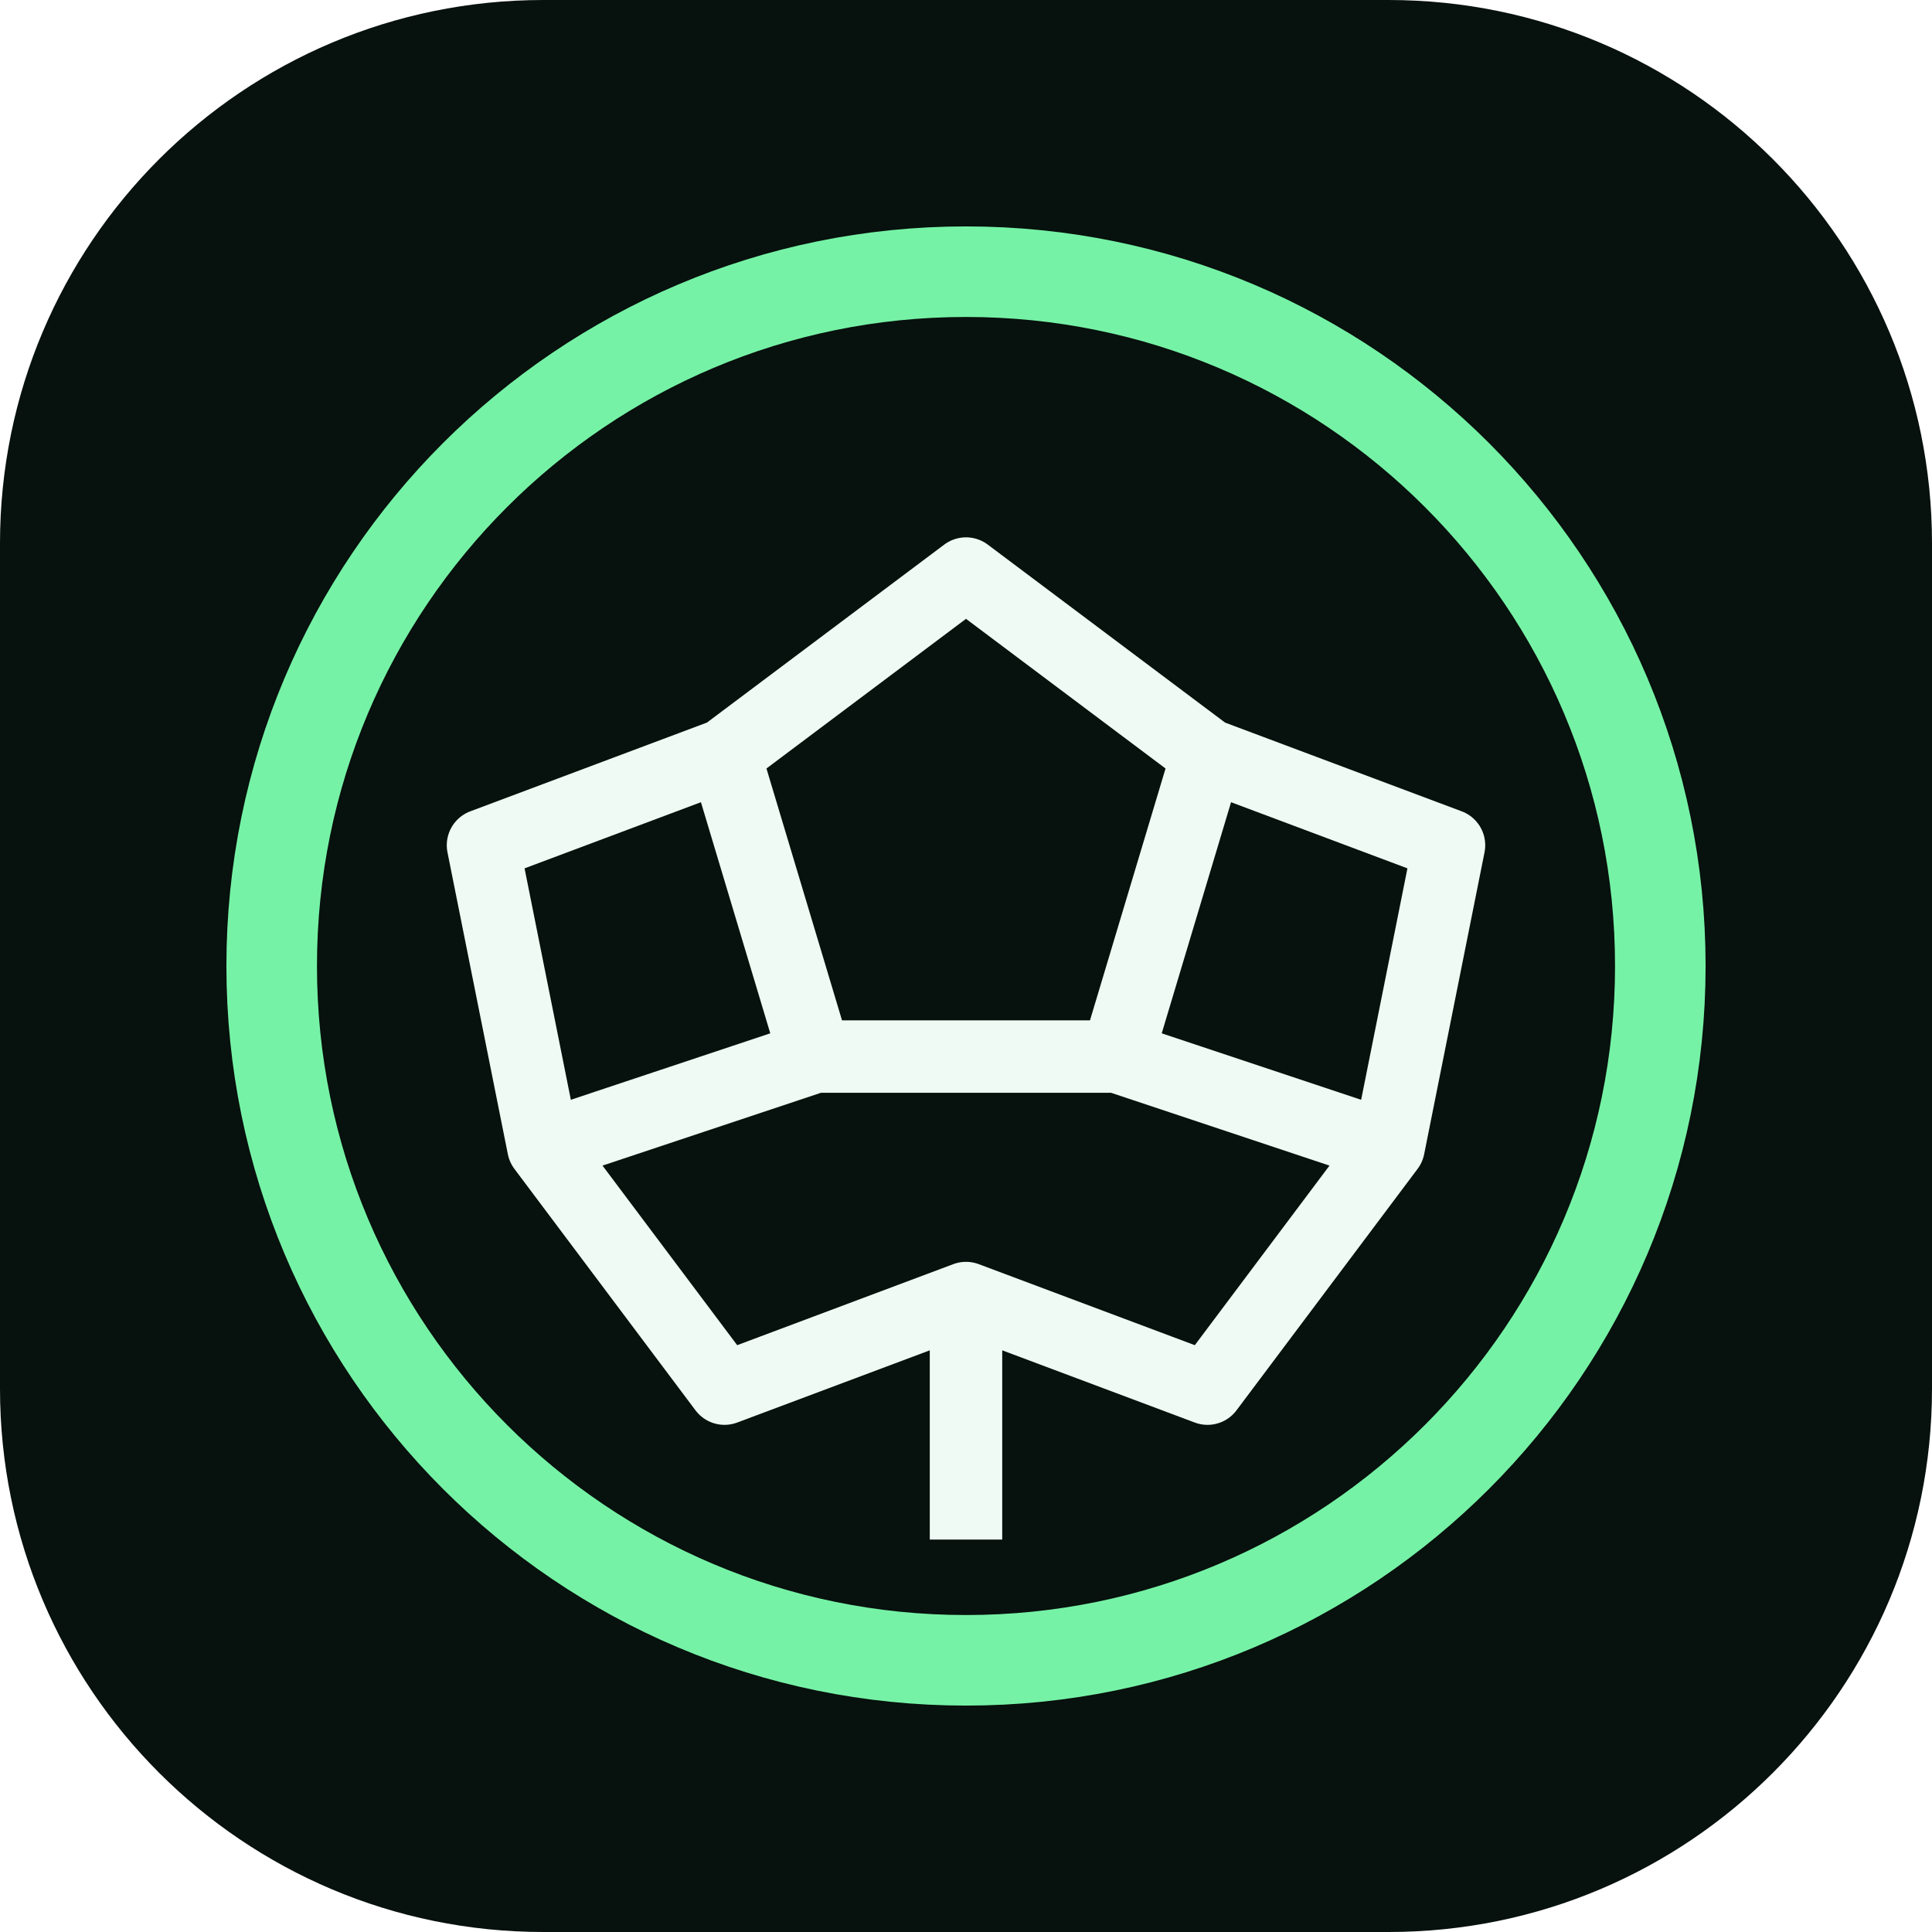
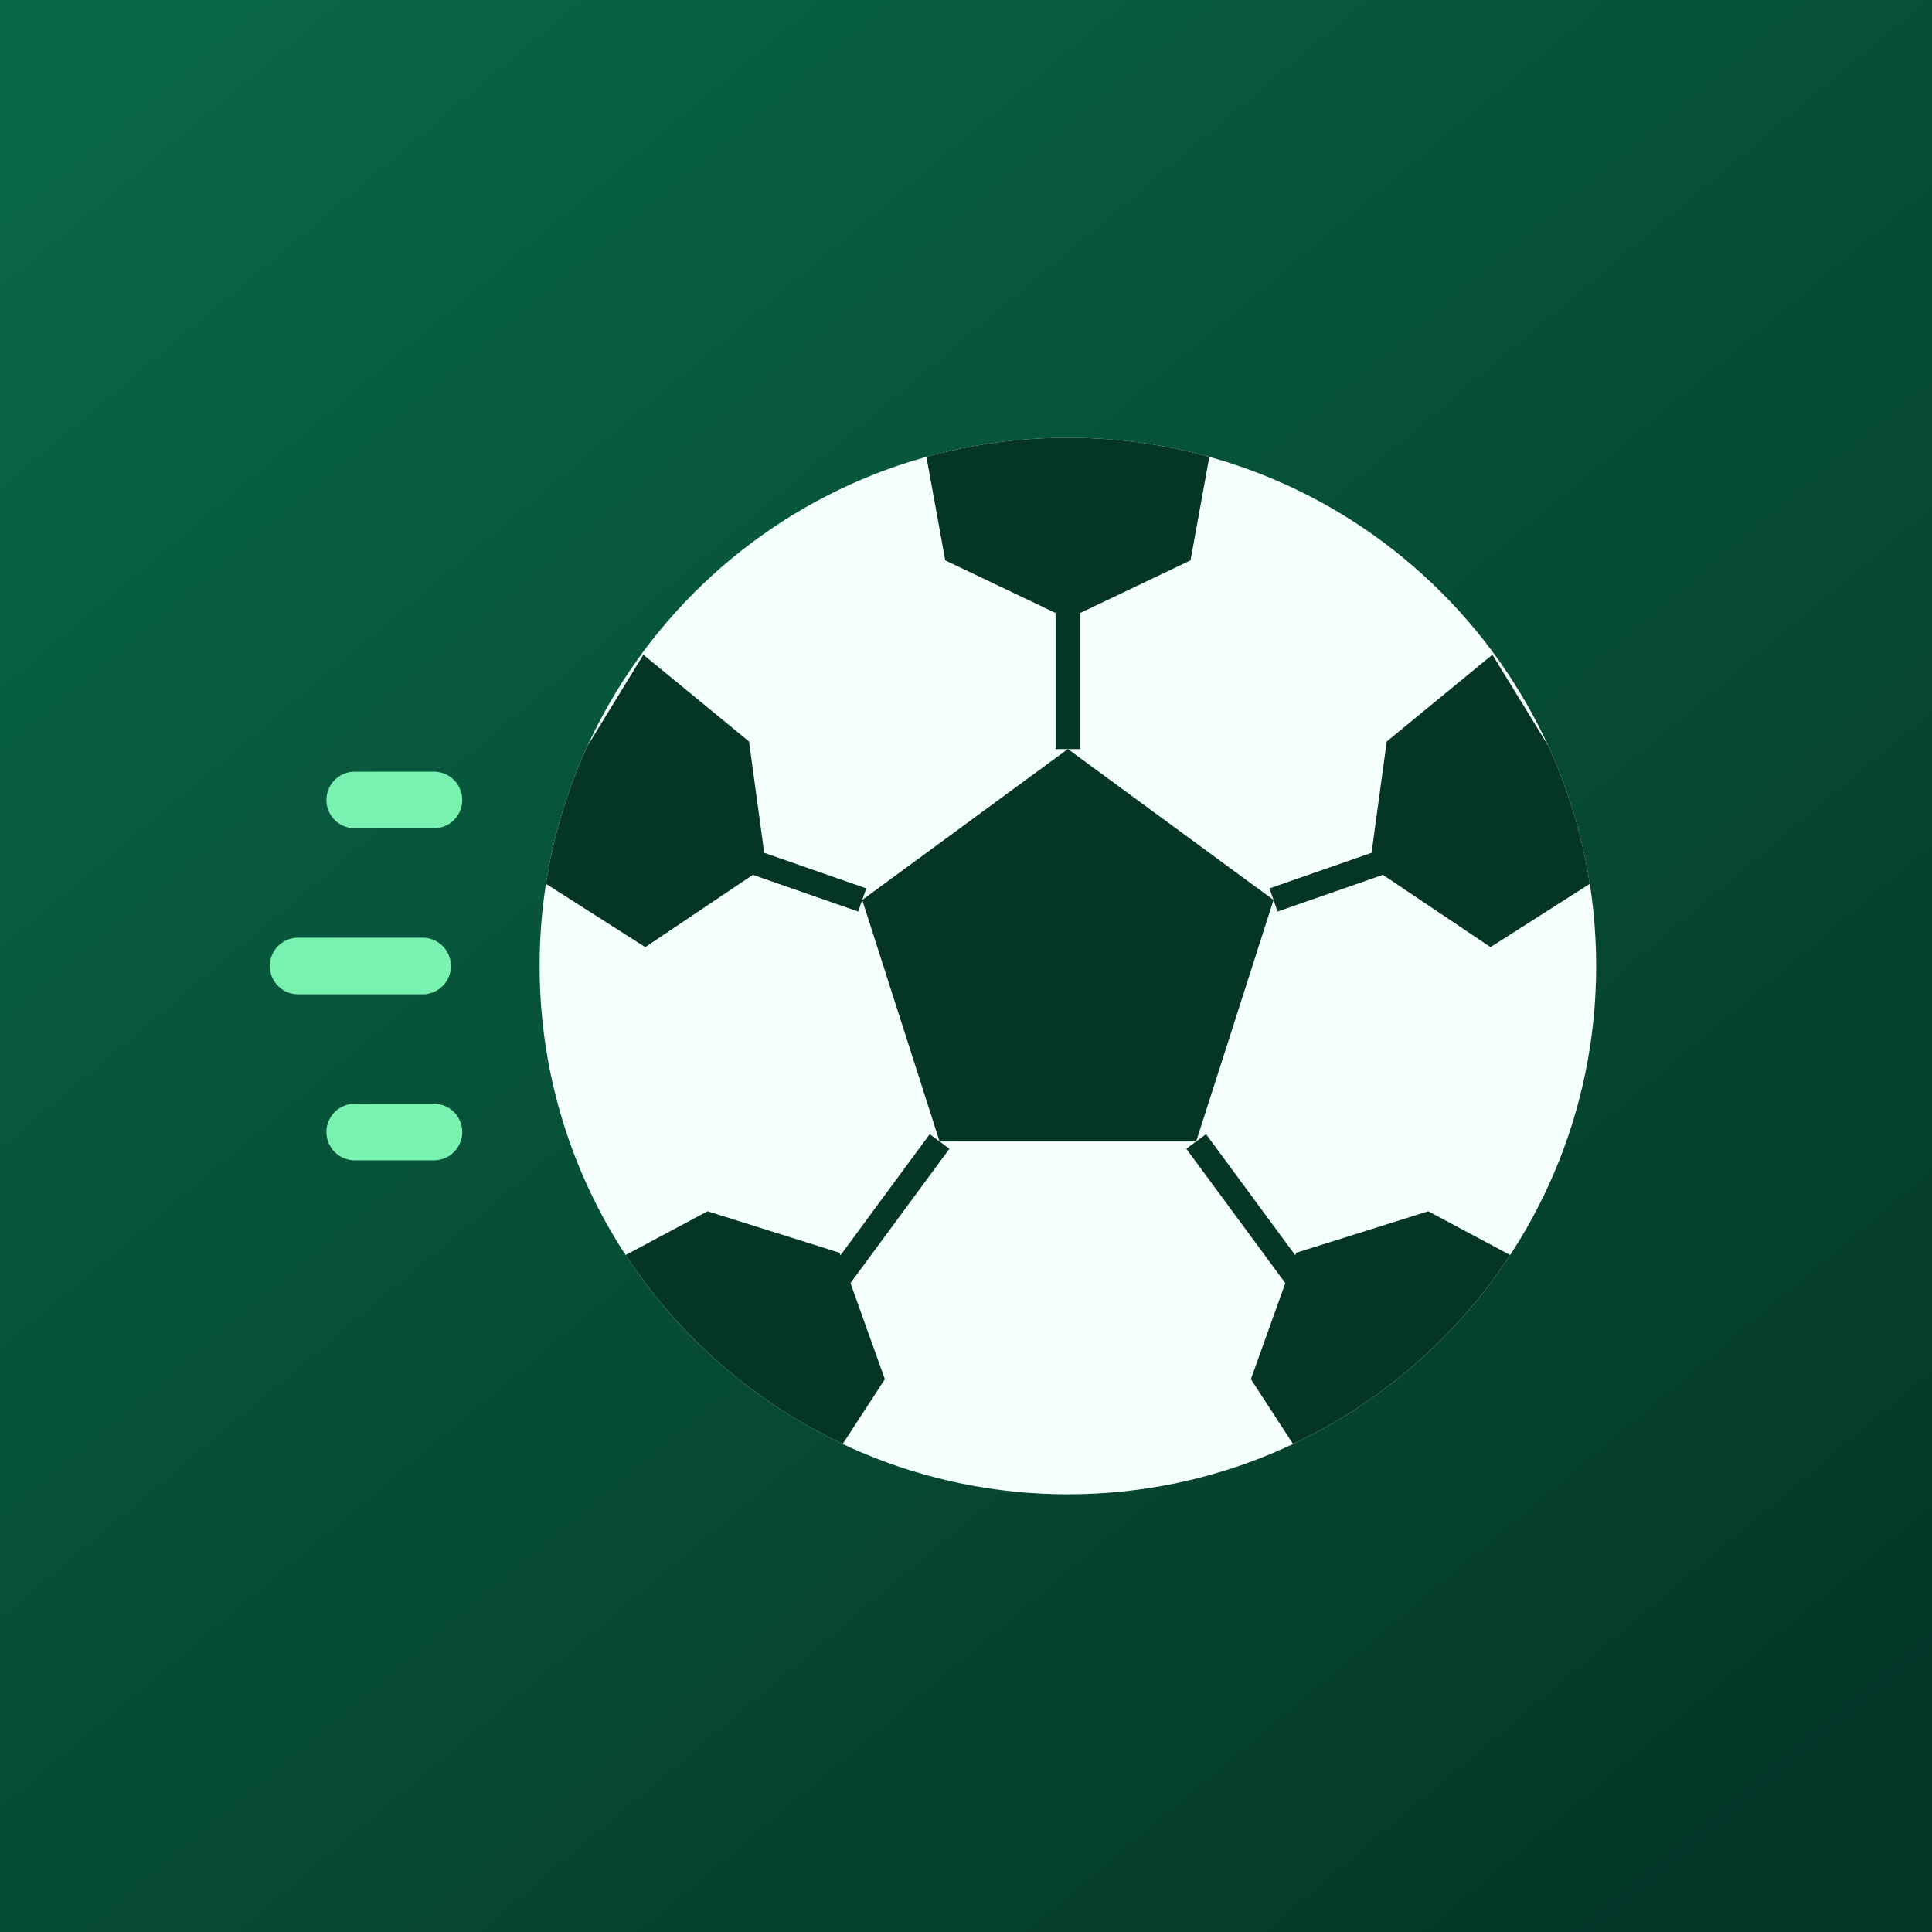
- <svg xmlns="http://www.w3.org/2000/svg" viewBox="0 0 64 64" role="img" aria-label="Futbolista">
+ <svg xmlns="http://www.w3.org/2000/svg" viewBox="0 0 1024 1024" role="img" aria-labelledby="title desc">
  <defs>
-     <linearGradient id="g" x1="8" y1="4" x2="56" y2="60">
-       <stop stop-color="#76f2a6" />
-       <stop offset="1" stop-color="#18b968" />
+     <linearGradient id="pitch" x1="80" y1="0" x2="940" y2="1024" gradientUnits="userSpaceOnUse">
+       <stop stop-color="#096747" />
+       <stop offset="1" stop-color="#043527" />
    </linearGradient>
+     <clipPath id="ball">
+       <circle cx="566" cy="512" r="280" />
+     </clipPath>
  </defs>
-   <rect width="64" height="64" rx="18" fill="#07110d" />
-   <path d="M32 9a23 23 0 1 0 0 46 23 23 0 0 0 0-46Z" fill="none" stroke="url(#g)" stroke-width="3" />
-   <path d="m32 19 8 6-3 10H27l-3-10 8-6Zm-8 6-8 3 2 10 9-3m10 0 9 3 2-10-8-3M18 38l6 8 8-3 8 3 6-8M32 43v8" fill="none" stroke="#eefaf3" stroke-width="2.4" stroke-linejoin="round" />
+   <path fill="url(#pitch)" d="M0 0h1024v1024H0z" />
+   <g fill="none" stroke="#79f1b0" stroke-width="30" stroke-linecap="round">
+     <path d="M188 424h42" />
+     <path d="M158 512h66" />
+     <path d="M188 600h42" />
+   </g>
+   <circle cx="566" cy="512" r="280" fill="#f3fff8" />
+   <g clip-path="url(#ball)">
+     <g fill="none" stroke="#043527" stroke-width="13" stroke-linejoin="round">
+       <path d="M566 397V315M675 477l66-23M634 605l56 76M498 605l-56 76M457 477l-66-23" />
+     </g>
+     <g fill="#043527">
+       <path d="m566 397 109 80-41 128H498l-41-128Z" />
+       <path d="M487 220h158l-14 77-65 31-65-31Z" />
+       <path d="m791 347 68 111-69 44-64-43 9-66Z" />
+       <path d="m830 681-126 113-41-63 24-67 70-22Z" />
+       <path d="m302 681 126 113 41-63-24-67-70-22Z" />
+       <path d="m341 347-68 111 69 44 64-43-9-66Z" />
+     </g>
+   </g>
</svg>
